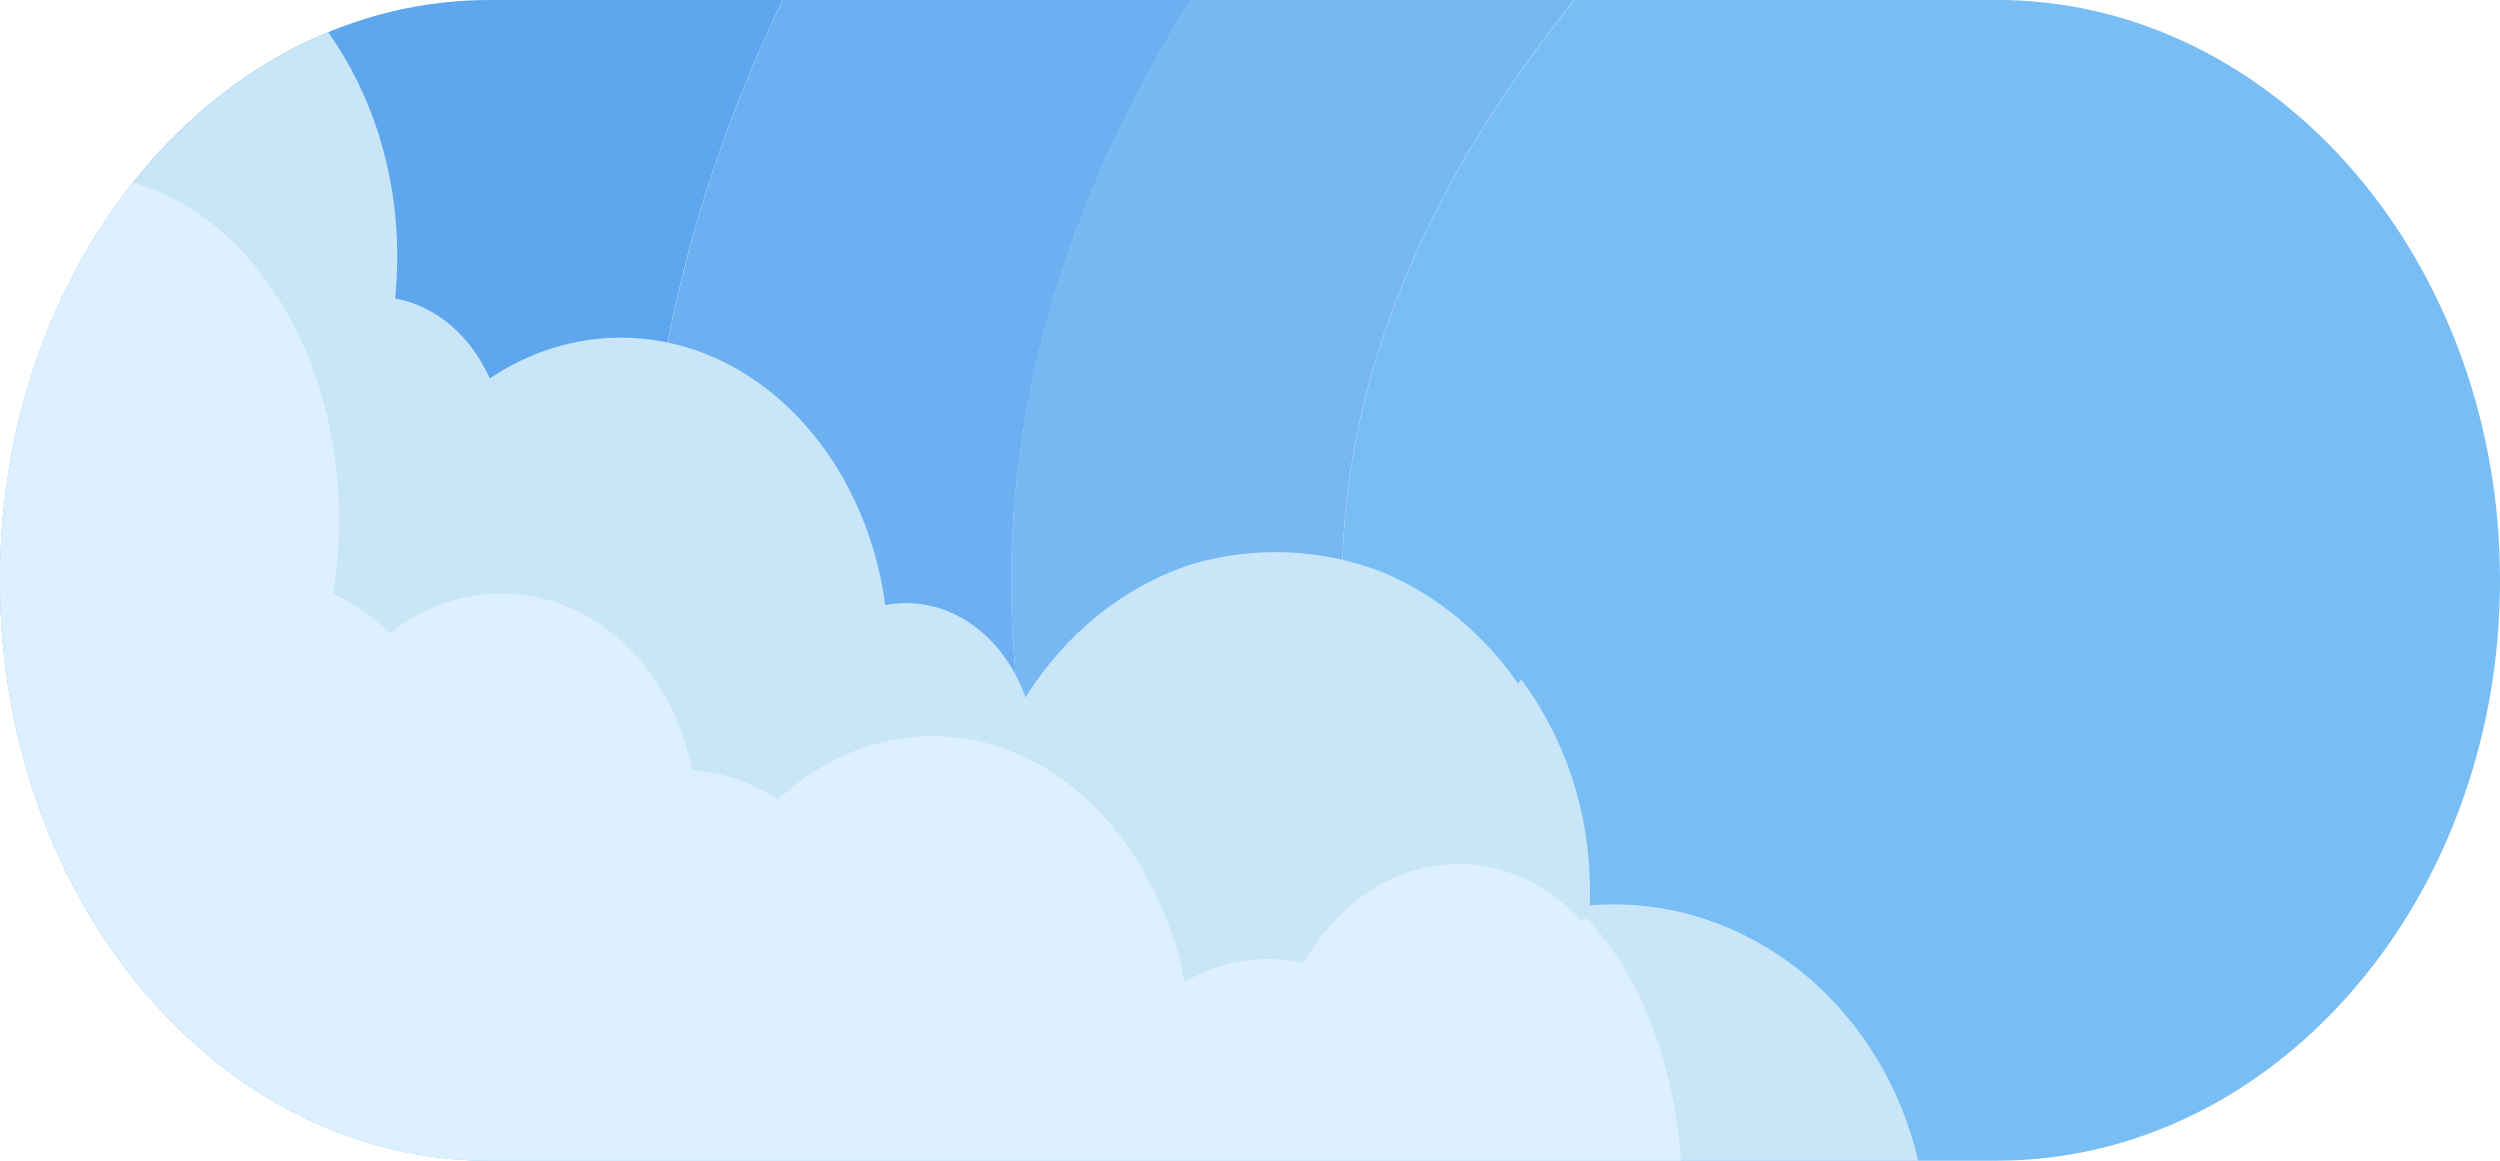
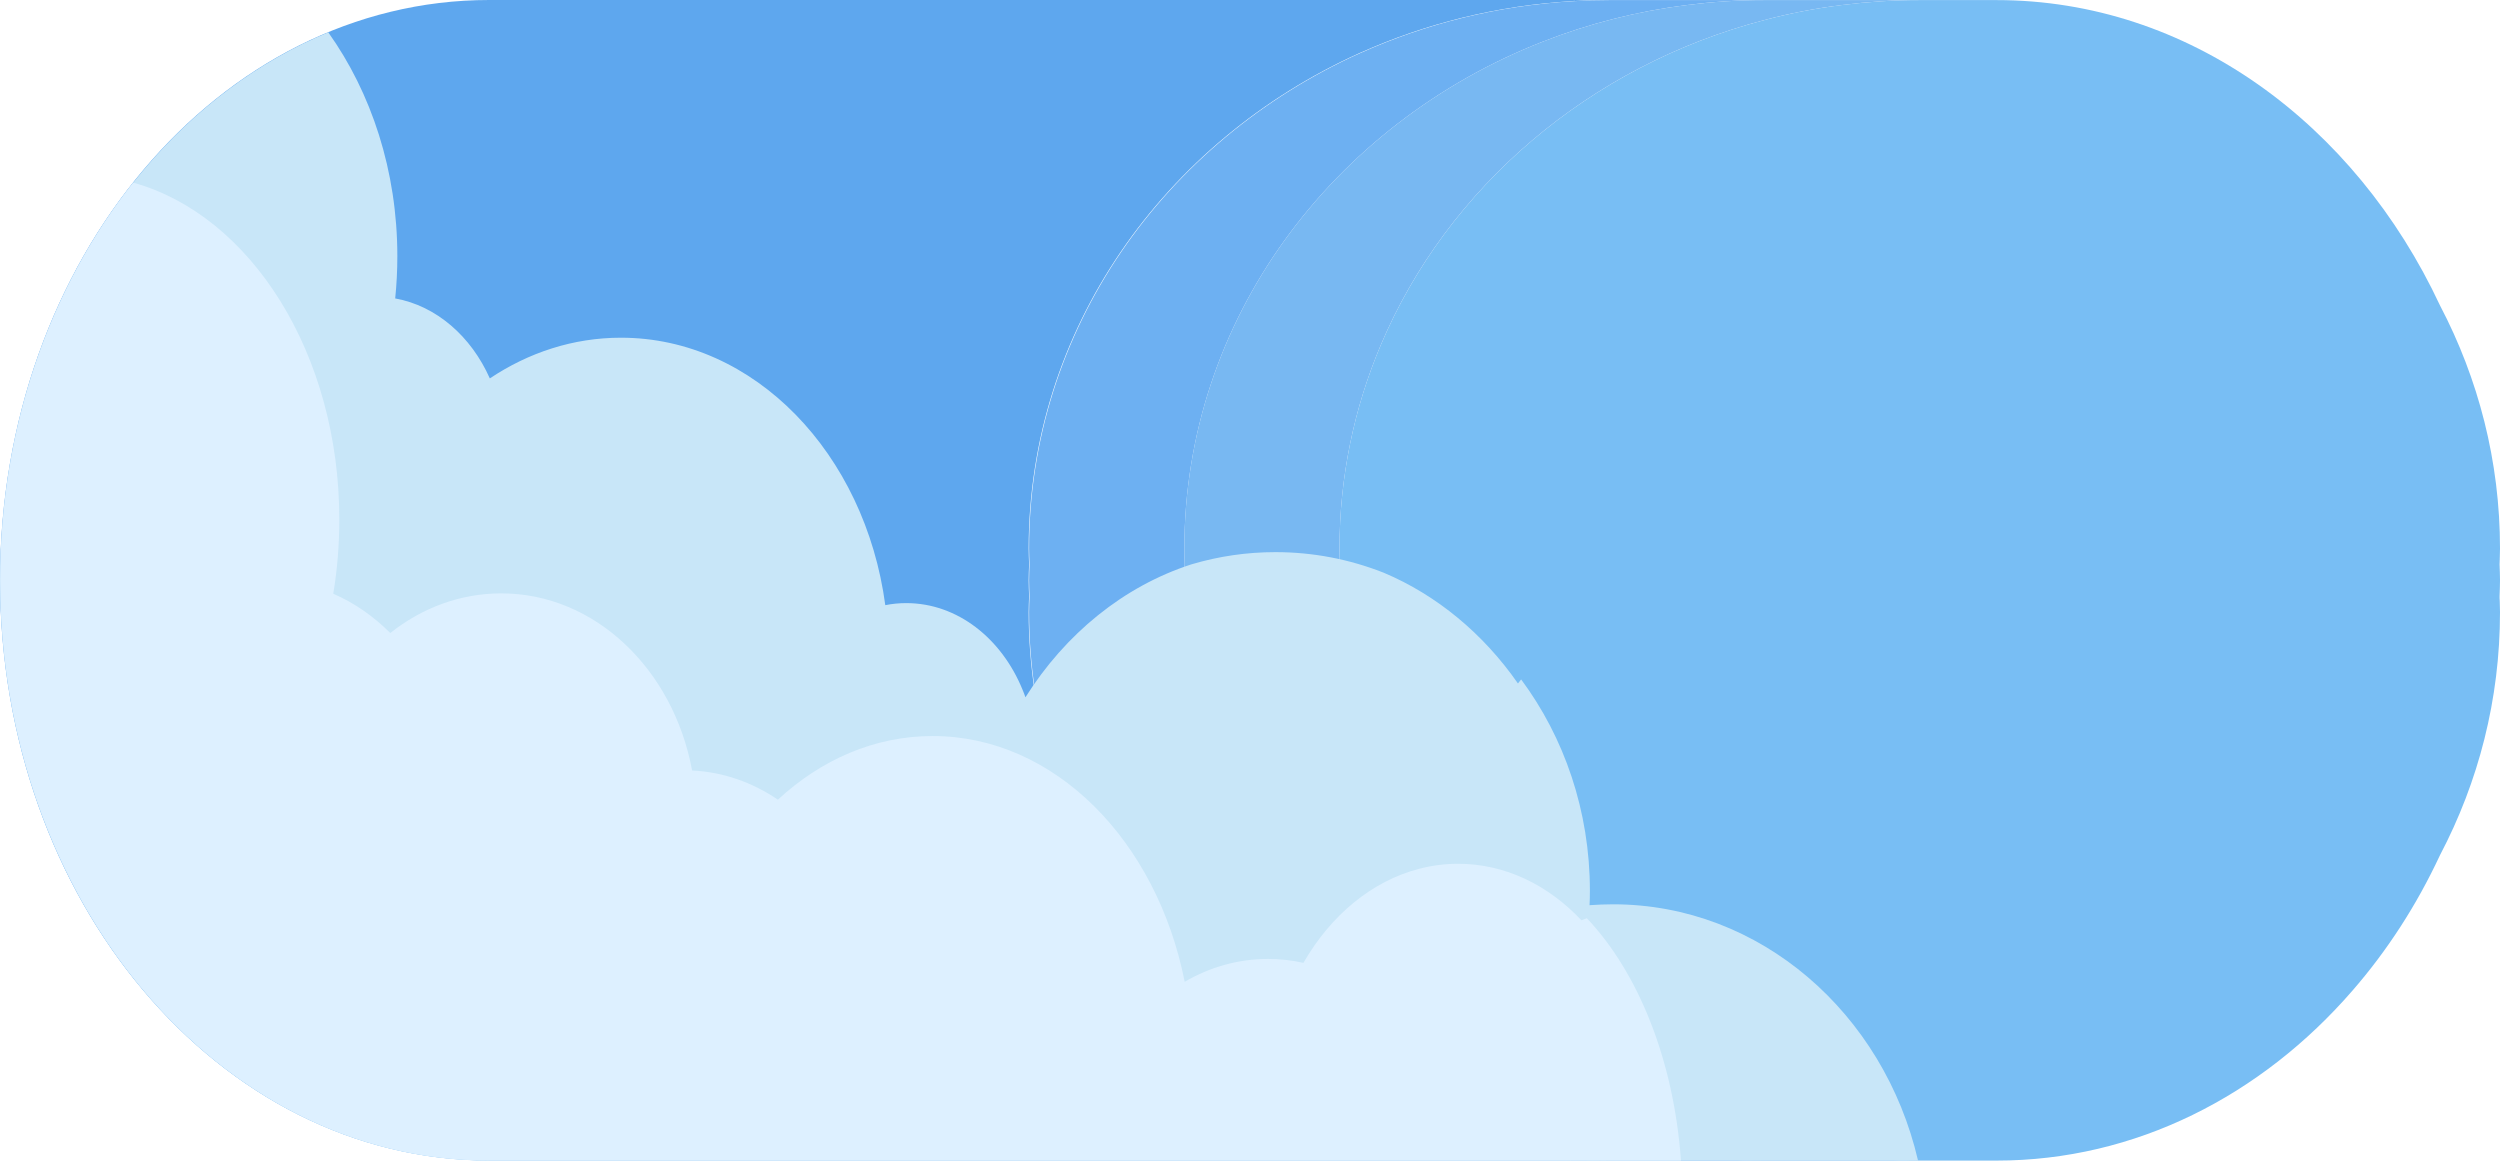
- <svg xmlns="http://www.w3.org/2000/svg" id="Layer_1" viewBox="0 0 280 130">
+ <svg xmlns="http://www.w3.org/2000/svg" id="Layer_1" viewBox="0 0 280.05 130.01">
  <defs>
    <style>.cls-1{fill:#c8e6f8;}.cls-2{fill:#6db0f2;}.cls-3{fill:#5ea7ee;}.cls-4{fill:#78bef4;}.cls-5{fill:#78b8f2;}.cls-6{fill:#ddf0ff;}</style>
  </defs>
  <g id="day">
-     <path class="cls-3" d="M86.65,128.45c.24.52.48,1.03.72,1.55h-32.58C24.53,130,0,100.89,0,64.99,0,47.04,6.13,30.79,16.05,19.03,25.96,7.28,39.66,0,54.79,0h32.84c-.25.52-.48,1.03-.73,1.55-.7,1.5-1.38,3.01-2.03,4.53-.29.64-.56,1.29-.83,1.94-.29.7-.59,1.4-.87,2.11-.28.67-.54,1.35-.8,2.03-.27.67-.52,1.35-.77,2.03-.29.75-.55,1.5-.82,2.27-.22.6-.43,1.2-.63,1.79-.2.59-.4,1.16-.59,1.75-.48,1.45-.93,2.91-1.36,4.36-.2.68-.4,1.36-.59,2.04-.12.43-.25.87-.36,1.3-.12.43-.24.87-.34,1.29-.24.9-.47,1.8-.68,2.7-.03.1-.05.21-.08.31-.09.36-.16.71-.25,1.07-.29,1.2-.54,2.38-.79,3.58-.12.61-.25,1.22-.36,1.81-.02.08-.04.16-.05.26-.12.66-.25,1.32-.36,1.98-.25,1.36-.47,2.73-.67,4.09-.1.68-.2,1.36-.29,2.04-.1.69-.18,1.37-.26,2.05-.16,1.36-.3,2.73-.43,4.1-.06.68-.11,1.36-.16,2.05-.06.74-.1,1.49-.15,2.24-.04.62-.07,1.24-.1,1.86-.03.69-.06,1.37-.08,2.05-.04,1.36-.06,2.73-.06,4.09v.02c0,.67,0,1.35.02,2.02,0,.52.02,1.04.03,1.56v.04c.02.63.04,1.27.07,1.9.04,1.15.1,2.31.18,3.46.04.59.08,1.16.12,1.74.02.33.05.66.08,1,.07.71.12,1.43.2,2.14.02.28.06.55.09.81.03.27.06.54.09.81.09.74.17,1.47.27,2.22.09.7.18,1.4.29,2.1.08.59.17,1.19.27,1.77.1.73.23,1.46.35,2.19.11.66.23,1.32.35,1.98.09.49.19,1.01.29,1.5,0,.03,0,.05.02.08.55,2.82,1.2,5.64,1.92,8.45.15.55.29,1.09.44,1.63.15.57.3,1.12.47,1.68.16.56.32,1.12.48,1.68.15.54.31,1.07.48,1.6.33,1.07.67,2.13,1.03,3.21.2.63.42,1.26.64,1.89.19.58.4,1.15.6,1.73.33.92.68,1.85,1.02,2.76.18.46.36.94.54,1.4.25.66.5,1.31.78,1.97.25.62.49,1.23.75,1.85.21.51.43,1.01.65,1.52.29.67.58,1.34.87,2.01.24.54.48,1.07.72,1.61,0,.03.03.05.04.08.11.26.23.52.35.77Z" />
-     <path class="cls-4" d="M280,64.99c0,.56,0,1.12-.02,1.68-.03,1.11-.08,2.23-.14,3.32-1.06,15.97-7.11,30.31-16.36,40.96-10.2,11.77-24.3,19.05-39.88,19.05h-47.67c-.41-.52-.82-1.03-1.22-1.55-6.49-8.34-11.69-16.71-15.59-25.11-.48-1.03-.94-2.05-1.37-3.08-14.02-32.87-8.23-66.18,17.38-98.72.4-.52.81-1.03,1.23-1.55h47.23c29.69,0,54.03,26.44,56.25,59.99.07,1.1.11,2.21.14,3.32,0,.56.02,1.12.02,1.68Z" />
-     <path class="cls-5" d="M174.71,128.45c.4.52.81,1.03,1.22,1.55h-42.92c-.31-.52-.64-1.03-.94-1.55-2.14-3.55-4.09-7.1-5.85-10.67-.27-.53-.52-1.05-.78-1.57-1.06-2.22-2.06-4.44-2.99-6.66-.24-.56-.47-1.11-.68-1.67-.19-.46-.37-.93-.55-1.38-.21-.55-.42-1.09-.62-1.64-.19-.52-.38-1.02-.56-1.53-.13-.38-.27-.75-.4-1.13-.44-1.25-.85-2.5-1.24-3.75-.15-.49-.3-.99-.45-1.48-.2-.64-.38-1.29-.55-1.93-.33-1.14-.63-2.3-.91-3.44-.14-.56-.27-1.11-.4-1.67-.1-.44-.2-.88-.29-1.32-.11-.51-.22-1.02-.32-1.54-.1-.51-.21-1.01-.29-1.52-.12-.61-.23-1.22-.33-1.82-.02-.08-.04-.15-.05-.24-.1-.56-.18-1.12-.27-1.69-.06-.31-.1-.62-.14-.93-.09-.58-.16-1.15-.24-1.73-.09-.66-.17-1.32-.24-1.98-.08-.58-.13-1.16-.18-1.74-.04-.4-.08-.79-.1-1.2-.04-.34-.06-.69-.09-1.03-.29-3.98-.37-7.95-.22-11.93.02-.56.05-1.11.08-1.68,0-.22.02-.43.04-.65.03-.63.08-1.25.12-1.88.06-.69.11-1.37.18-2.05.05-.59.1-1.18.18-1.75.05-.47.1-.94.17-1.41.27-2.2.61-4.39,1.03-6.59.1-.53.2-1.05.3-1.58.17-.87.35-1.73.56-2.6.08-.36.16-.72.25-1.08.1-.45.22-.92.33-1.37.13-.55.27-1.08.42-1.62.12-.49.26-.99.4-1.48.4-1.45.84-2.92,1.31-4.37.2-.62.4-1.24.61-1.86.22-.67.46-1.33.69-2,.24-.66.48-1.32.73-1.99.22-.61.46-1.21.69-1.81.54-1.4,1.12-2.8,1.74-4.21.57-1.31,1.16-2.61,1.77-3.92.36-.76.73-1.54,1.11-2.31.28-.55.55-1.1.84-1.65.33-.66.68-1.32,1.03-1.98.35-.66.7-1.32,1.06-1.98s.73-1.32,1.1-1.98.75-1.32,1.14-1.98c.38-.66.77-1.31,1.18-1.97.3-.52.62-1.03.94-1.55h43.03c-.42.52-.83,1.03-1.23,1.55-25.61,32.54-31.4,65.85-17.38,98.72.43,1.03.88,2.05,1.37,3.08,3.9,8.4,9.09,16.77,15.59,25.11Z" />
-     <path class="cls-2" d="M132.06,128.45c.3.52.63,1.03.94,1.55h-45.63c-.25-.52-.48-1.03-.72-1.55-.12-.26-.24-.52-.35-.77,0-.03-.03-.05-.04-.08-.25-.54-.48-1.07-.72-1.61-.29-.67-.59-1.34-.87-2.01-.22-.51-.44-1.01-.65-1.52-.26-.62-.5-1.23-.75-1.85-.27-.66-.52-1.31-.78-1.97-.18-.46-.36-.94-.54-1.4-.34-.92-.68-1.85-1.02-2.76-.2-.58-.41-1.15-.6-1.73-.22-.63-.44-1.26-.64-1.89-.36-1.07-.69-2.13-1.03-3.21-.16-.53-.32-1.06-.48-1.6-.16-.56-.32-1.12-.48-1.68-.16-.56-.31-1.11-.47-1.68-.14-.54-.29-1.08-.44-1.63-.72-2.81-1.37-5.63-1.92-8.45,0-.03,0-.05-.02-.08-.1-.49-.2-1.01-.29-1.5-.12-.66-.24-1.32-.35-1.98-.12-.72-.25-1.45-.35-2.19-.1-.59-.19-1.19-.27-1.77-.1-.7-.2-1.4-.29-2.1-.1-.74-.18-1.47-.27-2.22-.03-.28-.06-.55-.09-.81-.03-.27-.07-.54-.09-.81-.08-.71-.13-1.43-.2-2.14-.03-.34-.06-.67-.08-1-.05-.58-.09-1.15-.12-1.74-.08-1.15-.14-2.31-.18-3.46-.03-.63-.05-1.27-.07-1.9v-.04c0-.52-.02-1.04-.03-1.56,0-.67-.02-1.35-.02-2.02v-.02c0-1.36.02-2.73.06-4.09.02-.68.05-1.36.08-2.05.03-.62.06-1.24.1-1.86.05-.74.1-1.49.15-2.24.05-.69.1-1.37.16-2.05.12-1.37.27-2.74.43-4.1.08-.68.16-1.36.26-2.05.09-.68.18-1.36.29-2.04.2-1.36.42-2.73.67-4.09.11-.66.24-1.32.36-1.98,0-.09.03-.18.05-.26.11-.6.24-1.21.36-1.81.25-1.2.5-2.38.79-3.58.09-.36.16-.71.25-1.07.03-.1.05-.21.08-.31.22-.9.45-1.8.68-2.7.1-.42.22-.86.34-1.29.11-.43.24-.87.36-1.3.19-.68.39-1.36.59-2.04.43-1.45.88-2.91,1.36-4.36.19-.59.39-1.16.59-1.75.2-.6.41-1.2.63-1.79.27-.76.53-1.52.82-2.27.25-.68.5-1.36.77-2.03.26-.68.52-1.36.8-2.03.28-.71.57-1.41.87-2.11.27-.65.54-1.3.83-1.94.65-1.52,1.32-3.02,2.03-4.53.25-.52.48-1.03.73-1.55h45.7c-.32.52-.64,1.03-.94,1.55-.41.66-.8,1.31-1.18,1.97-.39.66-.77,1.32-1.14,1.98-.38.66-.75,1.32-1.1,1.98-.37.66-.72,1.32-1.06,1.98-.36.66-.7,1.32-1.03,1.98-.29.55-.57,1.1-.84,1.65-.38.77-.75,1.55-1.11,2.31-.62,1.31-1.21,2.61-1.77,3.92-.62,1.4-1.2,2.8-1.74,4.21-.24.61-.48,1.21-.69,1.81-.26.66-.5,1.33-.73,1.99-.24.67-.48,1.33-.69,2-.21.62-.42,1.24-.61,1.86-.48,1.45-.91,2.92-1.31,4.37-.14.49-.28.99-.4,1.48-.15.54-.29,1.07-.42,1.62-.11.45-.23.92-.33,1.37-.09.36-.17.72-.25,1.08-.21.87-.39,1.73-.56,2.6-.1.53-.21,1.05-.3,1.58-.42,2.2-.76,4.39-1.03,6.59-.07.47-.12.94-.17,1.41-.08.58-.13,1.16-.18,1.75-.07.68-.12,1.36-.18,2.05-.05.63-.1,1.25-.12,1.88-.02.22-.03.43-.04.65-.03.57-.06,1.12-.08,1.68-.15,3.98-.08,7.95.22,11.93.03.34.05.69.09,1.03.03.4.07.79.1,1.2.05.58.1,1.16.18,1.74.07.66.15,1.32.24,1.98.08.58.15,1.15.24,1.73.04.31.09.62.14.93.09.57.17,1.13.27,1.69,0,.08.03.15.05.24.1.61.21,1.22.33,1.82.09.51.19,1.01.29,1.52.1.52.21,1.03.32,1.54.1.44.19.88.29,1.32.13.56.26,1.11.4,1.67.29,1.14.58,2.3.91,3.44.17.64.35,1.29.55,1.93.14.49.29.99.45,1.48.39,1.25.8,2.5,1.24,3.75.13.38.27.75.4,1.13.18.51.37,1.01.56,1.53.2.55.41,1.09.62,1.64.18.45.36.92.55,1.38.22.56.45,1.11.68,1.67.92,2.22,1.92,4.44,2.99,6.66.26.52.51,1.04.78,1.57,1.76,3.57,3.71,7.12,5.85,10.67Z" />
+     <path class="cls-3" d="M152.34,5.93s.07-.11.11-.16c-.04.05-.08.11-.12.16-21.94,9.87-37.1,31.02-37.1,55.51,0,.6.03,1.19.05,1.78-.02.59-.05,1.18-.05,1.78s.03,1.19.05,1.78c-.02.59-.05,1.18-.05,1.78,0,24.26,14.88,45.24,36.49,55.23.05.08.11.16.18.24-.06-.08-.12-.16-.17-.24,7.36,3.4,15.49,5.52,24.09,6.06.03.05.07.1.11.15H54.8C24.54,130,0,100.89,0,64.99,0,47.05,6.14,30.79,16.06,19.03,25.96,7.28,39.67,0,54.8,0h121.57s-.06.08-.09.12c-8.53.48-16.61,2.52-23.94,5.81Z" />
+     <path class="cls-3" d="M180.24,0c-1.33,0-2.65.04-3.96.12.03-.04.06-.08.09-.12h3.87Z" />
+     <path class="cls-3" d="M180.24,130h-4.31s-.08-.1-.11-.15c1.46.1,2.93.15,4.42.15Z" />
+     <path class="cls-3" d="M151.9,124.03c-.07-.08-.13-.16-.18-.24h.01c.05.08.11.16.17.24Z" />
+     <path class="cls-3" d="M152.45,5.77c-.04.05-.08.11-.11.16h-.01s.08-.11.12-.16Z" />
+     <path class="cls-3" d="M151.9,124.03c-.07-.08-.13-.16-.18-.24h.01c.05.08.11.16.17.24Z" />
+     <path class="cls-3" d="M152.45,5.77c-.04.05-.08.11-.11.16h-.01s.08-.11.12-.16Z" />
+     <path class="cls-4" d="M280,63.23c.02.59.05,1.17.05,1.77h0c0,.61-.03,1.2-.05,1.79,0,.17,0,.34.02.52.01.42.03.84.03,1.26,0,9.78-2.41,19.02-6.72,27.22-2.61,5.6-5.92,10.71-9.8,15.17-10.2,11.77-24.31,19.05-39.88,19.05h-8.6c-2.95,0-5.85-.19-8.69-.55-2.96-.37-5.87-.93-8.69-1.68-20.22-5.28-36.48-19.57-43.65-38.01-2.57-6.61-3.97-13.75-3.97-21.2,0-.6.03-1.19.04-1.78-.01-.59-.04-1.18-.04-1.78s.03-1.19.04-1.78c-.01-.59-.04-1.18-.04-1.78,0-8.05,1.64-15.75,4.62-22.79,7.47-17.67,23.37-31.29,43-36.42,2.82-.75,5.73-1.31,8.69-1.68,2.84-.36,5.74-.55,8.69-.55h8.6c21.48,0,40.16,13.84,49.68,34.21,4.3,8.2,6.72,17.45,6.72,27.23,0,.42-.01.84-.03,1.25-.01.18-.01.35-.02.53Z" />
+     <path class="cls-5" d="M206.36,129.46c2.84.36,5.74.55,8.69.55h-17.38c-2.95,0-5.85-.19-8.69-.55-5.87-.74-11.49-2.22-16.75-4.34-23.26-9.35-39.56-31.15-39.56-56.55,0-.6.02-1.19.04-1.78-.02-.59-.04-1.18-.04-1.78s.02-1.19.04-1.78c-.02-.59-.04-1.18-.04-1.78,0-25.61,16.57-47.56,40.14-56.78,5.09-2,10.52-3.4,16.17-4.11,2.84-.36,5.74-.55,8.69-.55h17.38c-2.95,0-5.85.19-8.69.55-2.96.37-5.87.93-8.69,1.68-19.63,5.13-35.53,18.75-43,36.42-2.98,7.04-4.62,14.74-4.62,22.79,0,.6.03,1.19.04,1.78-.01.59-.04,1.18-.04,1.78s.03,1.19.04,1.78c-.01.59-.04,1.18-.04,1.78,0,7.45,1.4,14.59,3.97,21.2,7.17,18.44,23.43,32.73,43.65,38.01,2.82.75,5.73,1.31,8.69,1.68Z" />
+     <path class="cls-2" d="M188.98,129.46c2.84.36,5.74.55,8.69.55h-17.38c-1.49,0-2.96-.05-4.42-.15-8.6-.54-16.73-2.66-24.09-6.06h-.01c-21.61-9.99-36.49-30.97-36.49-55.23,0-.6.03-1.19.05-1.78-.02-.59-.05-1.18-.05-1.78s.03-1.19.05-1.78c-.02-.59-.05-1.18-.05-1.78,0-24.49,15.16-45.64,37.1-55.51h.01c7.33-3.29,15.41-5.33,23.94-5.81,1.31-.08,2.63-.12,3.96-.12h17.38c-2.95,0-5.85.19-8.69.55-5.65.71-11.08,2.11-16.17,4.11-23.57,9.22-40.14,31.17-40.14,56.78,0,.6.02,1.19.04,1.78-.02.59-.04,1.18-.04,1.78s.02,1.19.04,1.78c-.02.59-.04,1.18-.04,1.78,0,25.4,16.3,47.2,39.56,56.55,5.26,2.12,10.88,3.6,16.75,4.34Z" />
    <g id="clounds">
-       <path class="cls-1" d="M214.84,130H54.8C24.54,130,0,100.89,0,64.99,0,47.04,6.14,30.79,16.06,19.03c5.76-6.84,12.82-12.16,20.69-15.42,4.83,6.77,7.74,15.52,7.74,25.08,0,1.6-.08,3.18-.24,4.73,4.61.83,8.51,4.25,10.6,8.96,4.34-2.9,9.35-4.56,14.69-4.56,14.95,0,27.34,12.98,29.61,29.96.77-.15,1.54-.23,2.34-.23,5.74,0,10.69,3.96,13.03,9.69.12.28.23.57.33.86,4.47-7.1,10.99-12.43,18.59-14.89.03-.01.06-.02.1-.03,2.96-.87,6.08-1.34,9.31-1.34,4.23,0,8.28.8,12.04,2.27.02.01.05.02.08.03,5.98,2.52,11.18,6.85,15.05,12.41.11-.15.23-.3.36-.45,4.82,6.49,7.7,14.72,7.7,23.68,0,.54-.01,1.08-.04,1.61.87-.06,1.74-.1,2.63-.1,16.49,0,30.34,12.21,34.17,28.71Z" />
-       <path class="cls-6" d="M188.27,130H54.8c-20.56,0-38.48-13.45-47.85-33.33-4.43-9.37-6.95-20.18-6.95-31.68,0-17.23,5.66-32.9,14.89-44.53,13.19,3.66,23.09,19.17,23.09,37.74,0,2.86-.23,5.64-.68,8.31,2.36,1.02,4.51,2.52,6.39,4.4,3.53-2.8,7.81-4.44,12.43-4.44,10.5,0,19.28,8.5,21.38,19.84,3.49.17,6.75,1.33,9.61,3.27,4.84-4.48,10.83-7.13,17.33-7.13,13.66,0,25.11,11.72,28.24,27.53,2.81-1.64,5.98-2.56,9.33-2.56,1.36,0,2.69.15,3.97.44,3.06-5.32,7.66-9.17,12.98-10.54,1.4-.37,2.86-.56,4.35-.56,5.27,0,10.09,2.38,13.81,6.33.2-.08.41-.16.61-.23,5.73,6.05,9.73,15.84,10.54,27.14Z" />
+       <path class="cls-1" d="M214.87,130.01H54.82C24.56,130.01.02,100.9.02,64.99.02,47.04,6.17,30.79,16.08,19.04c5.76-6.84,12.82-12.16,20.69-15.42,4.83,6.77,7.74,15.52,7.74,25.08,0,1.6-.08,3.18-.24,4.73,4.61.83,8.51,4.25,10.6,8.96,4.34-2.9,9.35-4.56,14.69-4.56,14.95,0,27.34,12.98,29.61,29.96.77-.15,1.54-.23,2.34-.23,5.74,0,10.69,3.96,13.03,9.69.12.28.23.57.33.86,4.47-7.1,10.99-12.43,18.59-14.89.03-.01.06-.02.1-.03,2.96-.87,6.08-1.34,9.31-1.34,4.23,0,8.28.8,12.04,2.27.02.01.05.02.08.03,5.98,2.52,11.18,6.85,15.05,12.41.11-.15.23-.3.36-.45,4.82,6.49,7.7,14.72,7.7,23.68,0,.54-.01,1.08-.04,1.61.87-.06,1.74-.1,2.63-.1,16.49,0,30.34,12.21,34.17,28.71Z" />
+       <path class="cls-6" d="M188.29,130.01H54.83c-20.56,0-38.48-13.45-47.85-33.33C2.55,87.3.02,76.49.02,64.99.02,47.77,5.69,32.09,14.92,20.46c13.19,3.66,23.09,19.17,23.09,37.74,0,2.86-.23,5.64-.68,8.31,2.36,1.02,4.51,2.52,6.39,4.4,3.53-2.8,7.81-4.44,12.43-4.44,10.5,0,19.28,8.5,21.38,19.84,3.49.17,6.75,1.33,9.61,3.27,4.84-4.48,10.83-7.13,17.33-7.13,13.66,0,25.11,11.72,28.24,27.53,2.81-1.64,5.98-2.56,9.33-2.56,1.36,0,2.69.15,3.97.44,3.06-5.32,7.66-9.17,12.98-10.54,1.4-.37,2.86-.56,4.35-.56,5.27,0,10.09,2.38,13.81,6.33.2-.08.41-.16.61-.23,5.73,6.05,9.73,15.84,10.54,27.14Z" />
    </g>
  </g>
</svg>
